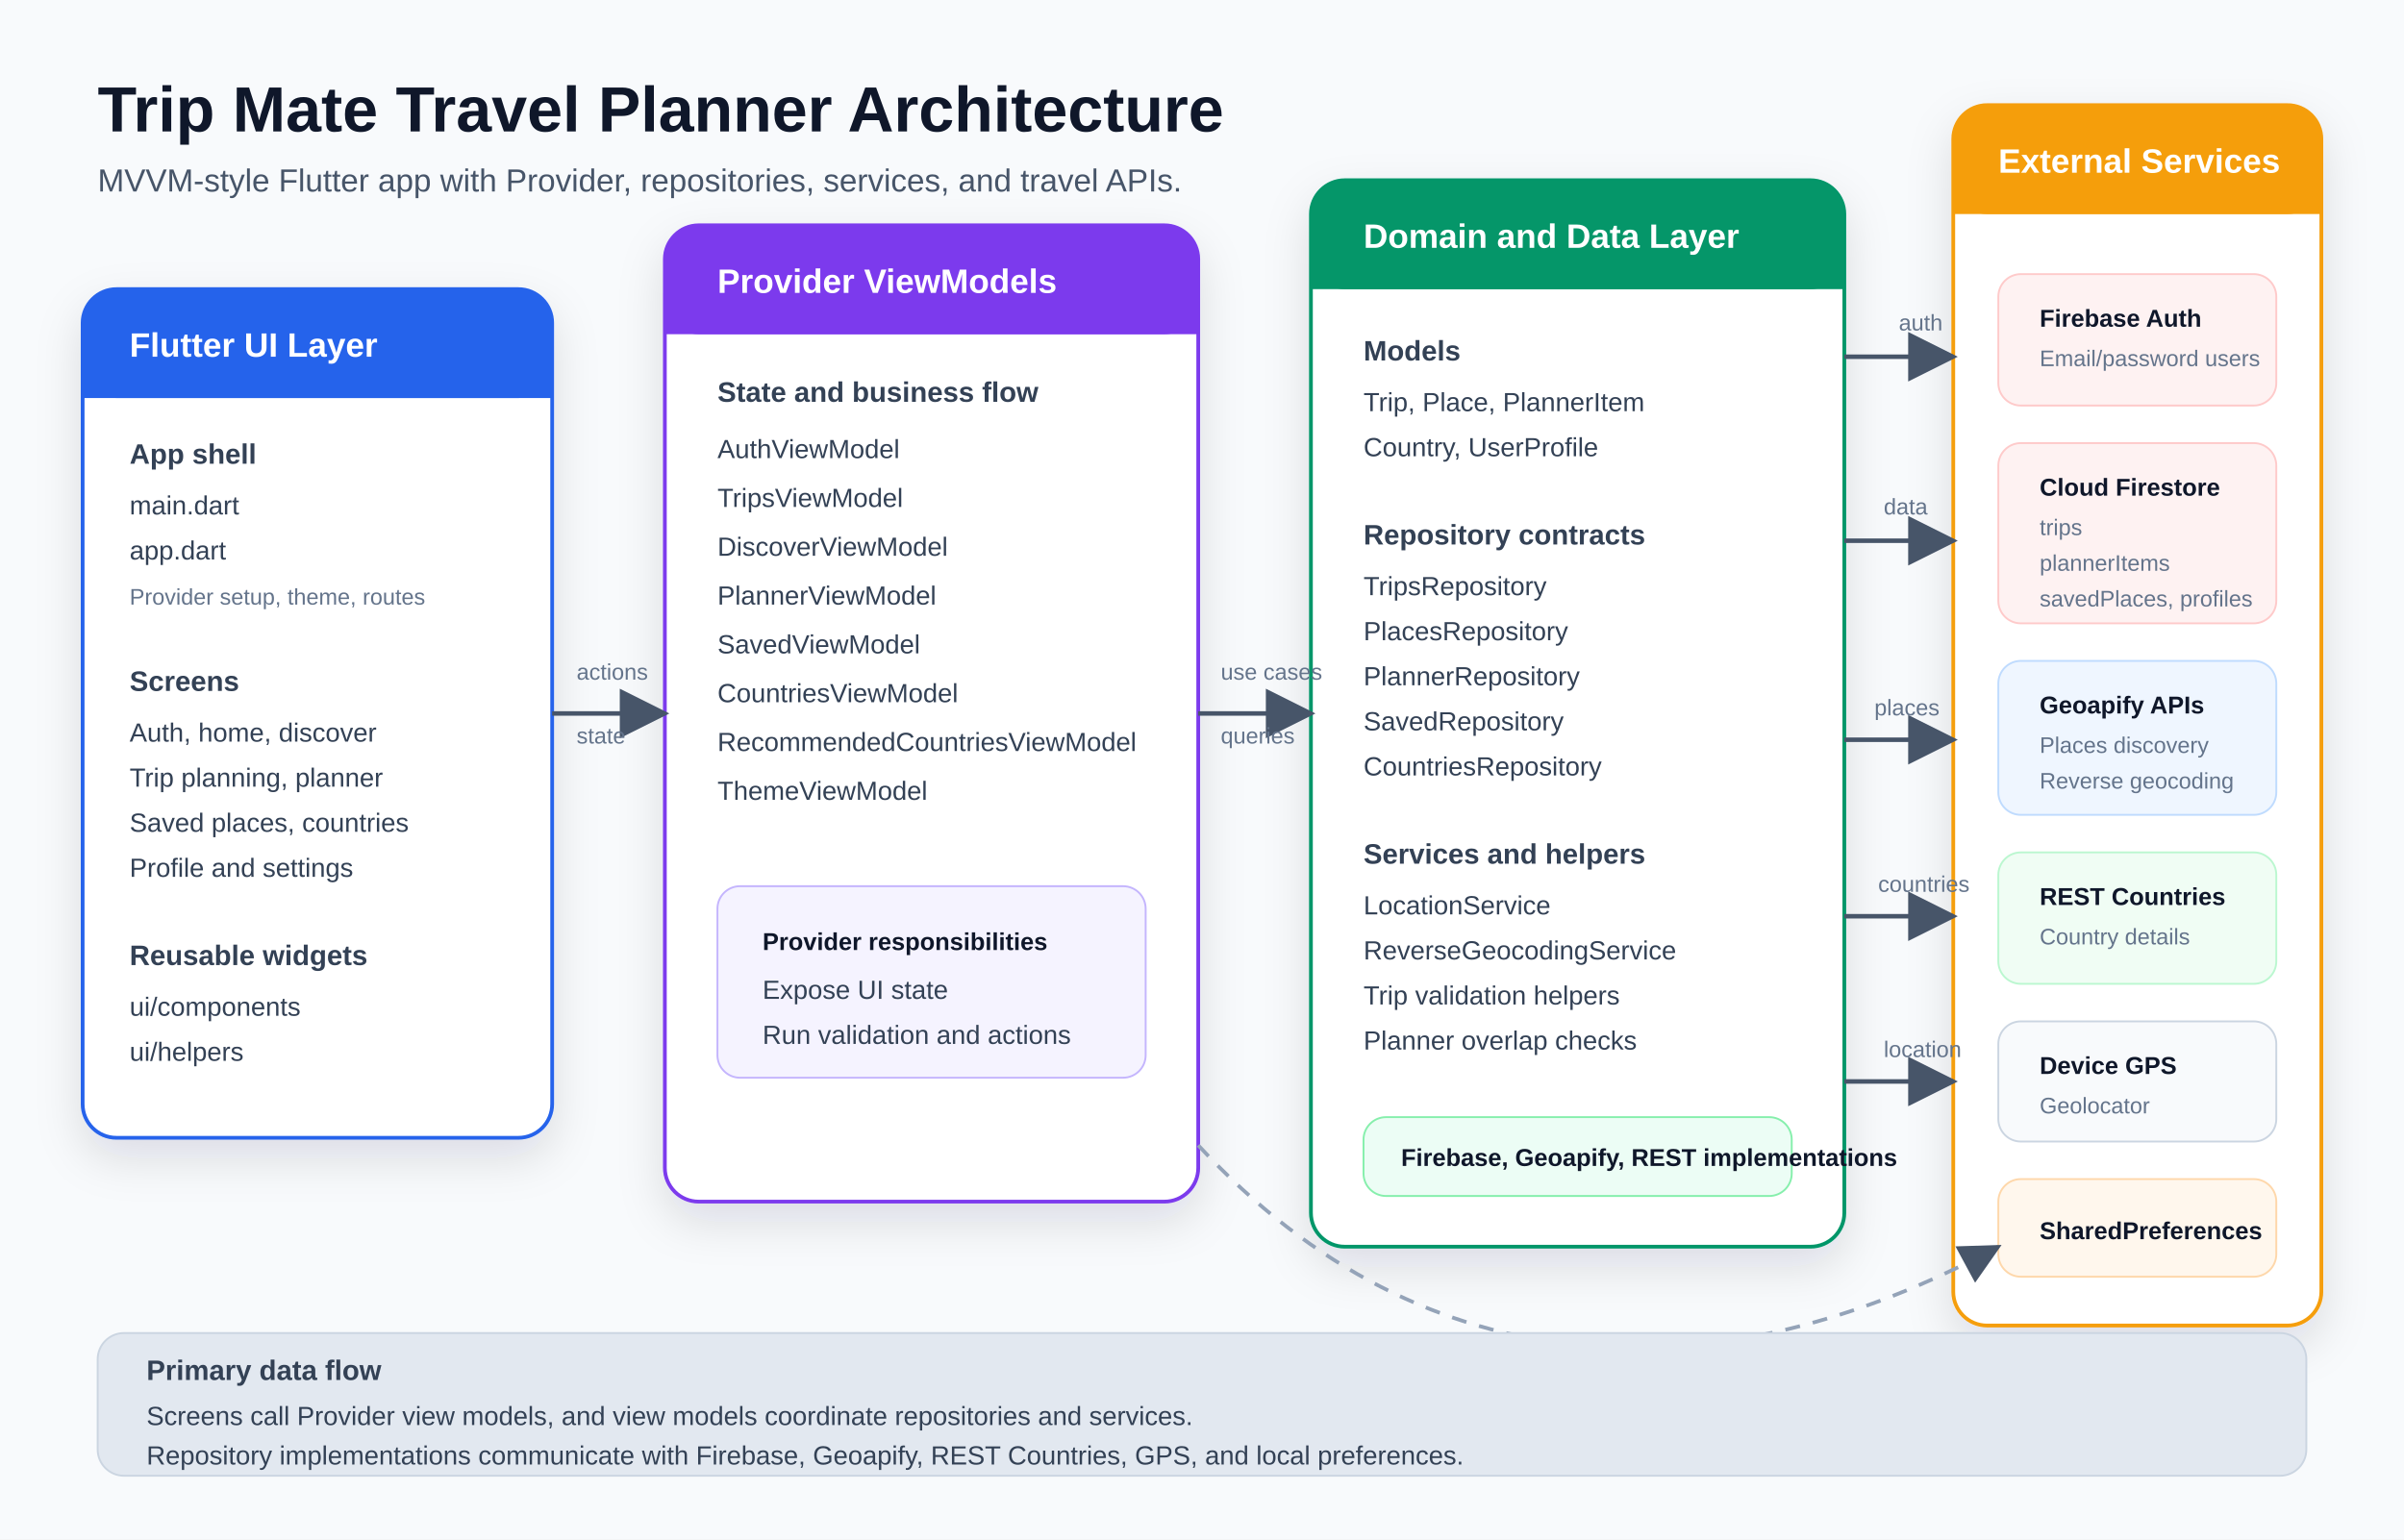
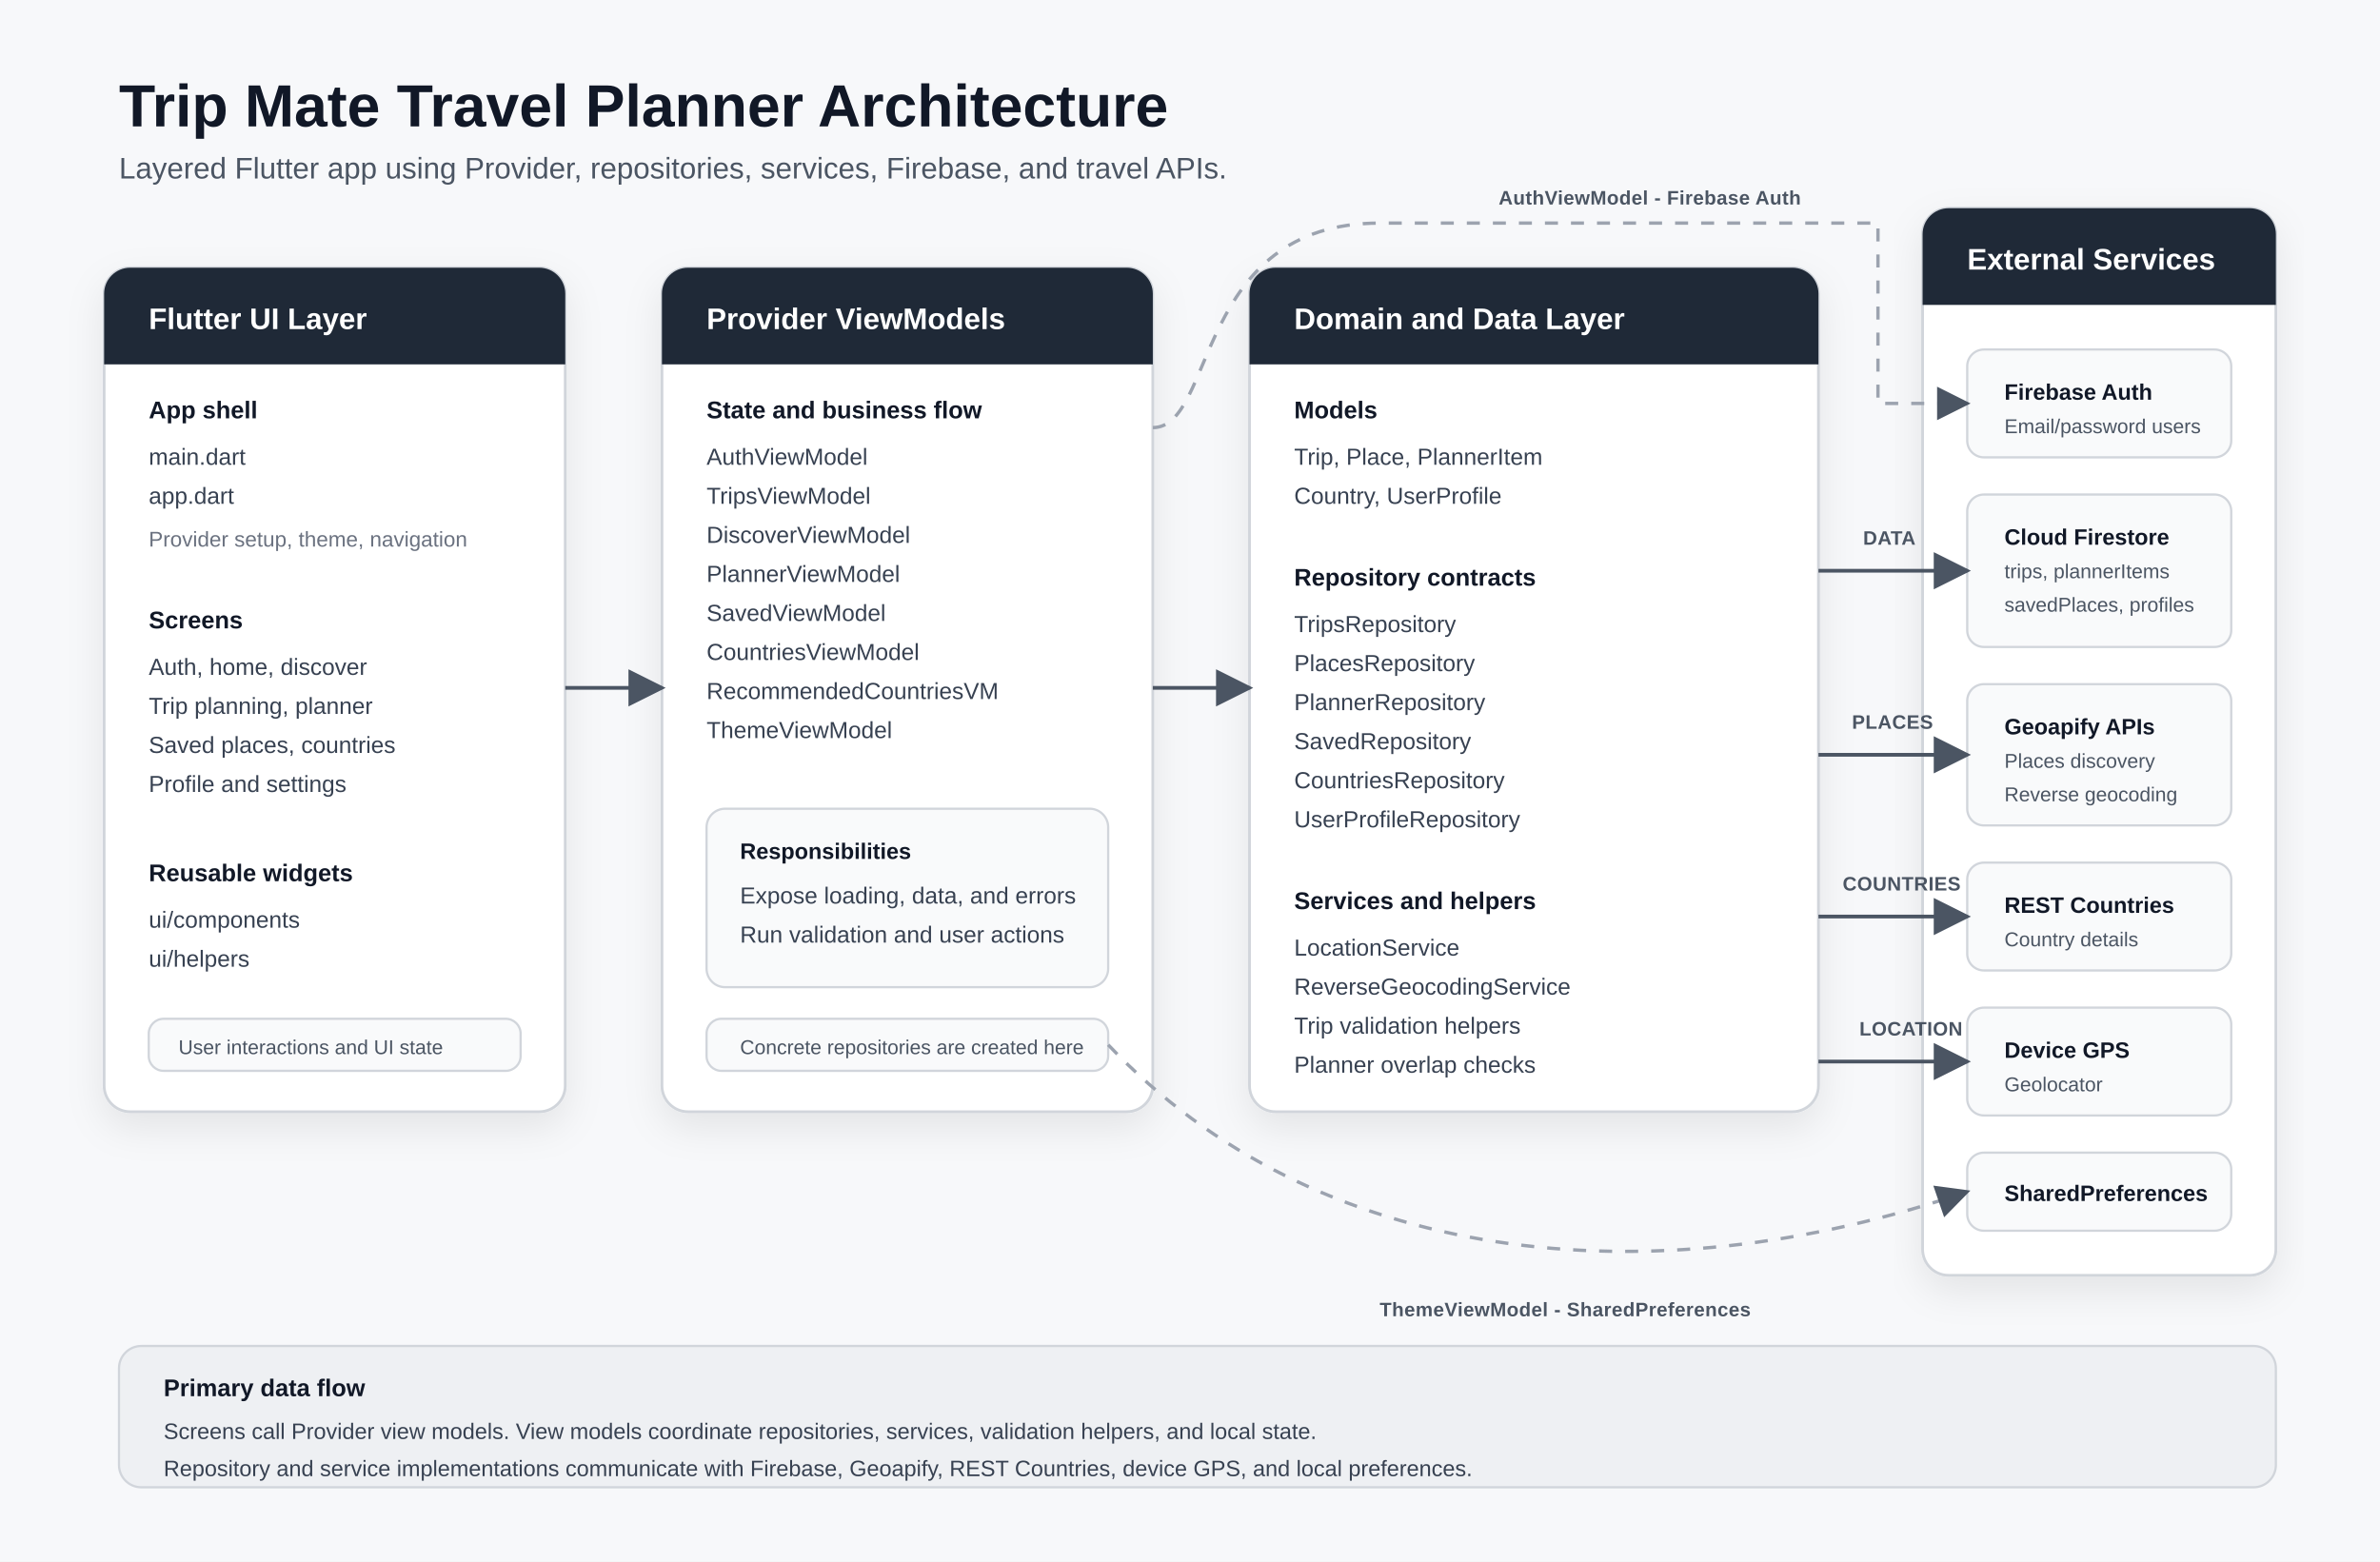
- <svg xmlns="http://www.w3.org/2000/svg" width="1280" height="820" viewBox="0 0 1280 820" fill="none" role="img" aria-labelledby="title desc">
+ <svg xmlns="http://www.w3.org/2000/svg" width="1280" height="840" viewBox="0 0 1280 840" fill="none" role="img" aria-labelledby="title desc">
  <defs>
-     <filter id="shadow" x="-20%" y="-20%" width="140%" height="140%">
-       <feDropShadow dx="0" dy="10" stdDeviation="12" flood-color="#0f172a" flood-opacity="0.12" />
+     <filter id="softShadow" x="-8%" y="-8%" width="116%" height="116%">
+       <feDropShadow dx="0" dy="8" stdDeviation="10" flood-color="#111827" flood-opacity="0.08" />
    </filter>
-     <marker id="arrow" markerWidth="13" markerHeight="13" refX="11" refY="6.5" orient="auto">
-       <path d="M1 1L12 6.5L1 12V1Z" fill="#475569" />
+     <marker id="arrow" markerWidth="12" markerHeight="12" refX="10" refY="6" orient="auto">
+       <path d="M1 1L11 6L1 11V1Z" fill="#4b5563" />
    </marker>
    <style>
-       .bg { fill: #f8fafc; }
-       .title { fill: #0f172a; font: 700 34px Arial, Helvetica, sans-serif; }
-       .subtitle { fill: #475569; font: 400 17px Arial, Helvetica, sans-serif; }
-       .lane { fill: #ffffff; stroke-width: 2; filter: url(#shadow); }
-       .lane-title { fill: #ffffff; font: 700 18px Arial, Helvetica, sans-serif; }
-       .section-label { fill: #334155; font: 700 15px Arial, Helvetica, sans-serif; }
-       .body { fill: #334155; font: 400 14px Arial, Helvetica, sans-serif; }
-       .small { fill: #64748b; font: 400 12px Arial, Helvetica, sans-serif; }
-       .chip-text { fill: #0f172a; font: 700 13px Arial, Helvetica, sans-serif; }
-       .arrow { stroke: #475569; stroke-width: 2.4; marker-end: url(#arrow); }
-       .dashed { stroke: #94a3b8; stroke-width: 2; stroke-dasharray: 8 7; marker-end: url(#arrow); }
+       .bg { fill: #f7f8fa; }
+       .title { fill: #111827; font: 700 32px Arial, Helvetica, sans-serif; }
+       .subtitle { fill: #4b5563; font: 400 16px Arial, Helvetica, sans-serif; }
+       .card { fill: #ffffff; stroke: #d1d5db; stroke-width: 1.5; filter: url(#softShadow); }
+       .header { fill: #1f2937; }
+       .headerText { fill: #ffffff; font: 700 16px Arial, Helvetica, sans-serif; }
+       .section { fill: #111827; font: 700 13px Arial, Helvetica, sans-serif; }
+       .body { fill: #374151; font: 400 12.5px Arial, Helvetica, sans-serif; }
+       .small { fill: #6b7280; font: 400 11.5px Arial, Helvetica, sans-serif; }
+       .chip { fill: #f9fafb; stroke: #d1d5db; stroke-width: 1.2; }
+       .chipTitle { fill: #111827; font: 700 12px Arial, Helvetica, sans-serif; }
+       .chipBody { fill: #4b5563; font: 400 10.8px Arial, Helvetica, sans-serif; }
+       .arrow { stroke: #4b5563; stroke-width: 2; marker-end: url(#arrow); fill: none; }
+       .softArrow { stroke: #9ca3af; stroke-width: 1.8; stroke-dasharray: 7 7; marker-end: url(#arrow); fill: none; }
+       .label { fill: #4b5563; font: 700 10.5px Arial, Helvetica, sans-serif; letter-spacing: 0.2px; }
+       .noteTitle { fill: #111827; font: 700 13px Arial, Helvetica, sans-serif; }
+       .noteText { fill: #374151; font: 400 12px Arial, Helvetica, sans-serif; }
    </style>
  </defs>
-   <rect class="bg" width="1280" height="820" rx="0" />
-   <text class="title" x="52" y="70">Trip Mate Travel Planner Architecture</text>
-   <text class="subtitle" x="52" y="102">MVVM-style Flutter app with Provider, repositories, services, and travel APIs.</text>
-   <rect class="lane" x="44" y="154" width="250" height="452" rx="18" stroke="#2563eb" />
-   <rect x="44" y="154" width="250" height="58" rx="18" fill="#2563eb" />
-   <path d="M44 194H294V212H44V194Z" fill="#2563eb" />
-   <text class="lane-title" x="69" y="190">Flutter UI Layer</text>
-   <text class="section-label" x="69" y="247">App shell</text>
-   <text class="body" x="69" y="274">main.dart</text>
-   <text class="body" x="69" y="298">app.dart</text>
-   <text class="small" x="69" y="322">Provider setup, theme, routes</text>
-   <text class="section-label" x="69" y="368">Screens</text>
-   <text class="body" x="69" y="395">Auth, home, discover</text>
-   <text class="body" x="69" y="419">Trip planning, planner</text>
-   <text class="body" x="69" y="443">Saved places, countries</text>
-   <text class="body" x="69" y="467">Profile and settings</text>
-   <text class="section-label" x="69" y="514">Reusable widgets</text>
-   <text class="body" x="69" y="541">ui/components</text>
-   <text class="body" x="69" y="565">ui/helpers</text>
-   <rect class="lane" x="354" y="120" width="284" height="520" rx="18" stroke="#7c3aed" />
-   <rect x="354" y="120" width="284" height="58" rx="18" fill="#7c3aed" />
-   <path d="M354 160H638V178H354V160Z" fill="#7c3aed" />
-   <text class="lane-title" x="382" y="156">Provider ViewModels</text>
-   <text class="section-label" x="382" y="214">State and business flow</text>
-   <text class="body" x="382" y="244">AuthViewModel</text>
-   <text class="body" x="382" y="270">TripsViewModel</text>
-   <text class="body" x="382" y="296">DiscoverViewModel</text>
-   <text class="body" x="382" y="322">PlannerViewModel</text>
-   <text class="body" x="382" y="348">SavedViewModel</text>
-   <text class="body" x="382" y="374">CountriesViewModel</text>
-   <text class="body" x="382" y="400">RecommendedCountriesViewModel</text>
-   <text class="body" x="382" y="426">ThemeViewModel</text>
-   <rect x="382" y="472" width="228" height="102" rx="12" fill="#f5f3ff" stroke="#c4b5fd" />
-   <text class="chip-text" x="406" y="506">Provider responsibilities</text>
-   <text class="body" x="406" y="532">Expose UI state</text>
-   <text class="body" x="406" y="556">Run validation and actions</text>
-   <rect class="lane" x="698" y="96" width="284" height="568" rx="18" stroke="#059669" />
-   <rect x="698" y="96" width="284" height="58" rx="18" fill="#059669" />
-   <path d="M698 136H982V154H698V136Z" fill="#059669" />
-   <text class="lane-title" x="726" y="132">Domain and Data Layer</text>
-   <text class="section-label" x="726" y="192">Models</text>
-   <text class="body" x="726" y="219">Trip, Place, PlannerItem</text>
-   <text class="body" x="726" y="243">Country, UserProfile</text>
-   <text class="section-label" x="726" y="290">Repository contracts</text>
-   <text class="body" x="726" y="317">TripsRepository</text>
-   <text class="body" x="726" y="341">PlacesRepository</text>
-   <text class="body" x="726" y="365">PlannerRepository</text>
-   <text class="body" x="726" y="389">SavedRepository</text>
-   <text class="body" x="726" y="413">CountriesRepository</text>
-   <text class="section-label" x="726" y="460">Services and helpers</text>
-   <text class="body" x="726" y="487">LocationService</text>
-   <text class="body" x="726" y="511">ReverseGeocodingService</text>
-   <text class="body" x="726" y="535">Trip validation helpers</text>
-   <text class="body" x="726" y="559">Planner overlap checks</text>
-   <rect x="726" y="595" width="228" height="42" rx="12" fill="#ecfdf5" stroke="#86efac" />
-   <text class="chip-text" x="746" y="621">Firebase, Geoapify, REST implementations</text>
-   <rect class="lane" x="1040" y="56" width="196" height="650" rx="18" stroke="#f59e0b" />
-   <rect x="1040" y="56" width="196" height="58" rx="18" fill="#f59e0b" />
-   <path d="M1040 96H1236V114H1040V96Z" fill="#f59e0b" />
-   <text class="lane-title" x="1064" y="92">External Services</text>
-   <rect x="1064" y="146" width="148" height="70" rx="12" fill="#fef2f2" stroke="#fecaca" />
-   <text class="chip-text" x="1086" y="174">Firebase Auth</text>
-   <text class="small" x="1086" y="195">Email/password users</text>
-   <rect x="1064" y="236" width="148" height="96" rx="12" fill="#fef2f2" stroke="#fecaca" />
-   <text class="chip-text" x="1086" y="264">Cloud Firestore</text>
-   <text class="small" x="1086" y="285">trips</text>
-   <text class="small" x="1086" y="304">plannerItems</text>
-   <text class="small" x="1086" y="323">savedPlaces, profiles</text>
-   <rect x="1064" y="352" width="148" height="82" rx="12" fill="#eff6ff" stroke="#bfdbfe" />
-   <text class="chip-text" x="1086" y="380">Geoapify APIs</text>
-   <text class="small" x="1086" y="401">Places discovery</text>
-   <text class="small" x="1086" y="420">Reverse geocoding</text>
-   <rect x="1064" y="454" width="148" height="70" rx="12" fill="#f0fdf4" stroke="#bbf7d0" />
-   <text class="chip-text" x="1086" y="482">REST Countries</text>
-   <text class="small" x="1086" y="503">Country details</text>
-   <rect x="1064" y="544" width="148" height="64" rx="12" fill="#f8fafc" stroke="#cbd5e1" />
-   <text class="chip-text" x="1086" y="572">Device GPS</text>
-   <text class="small" x="1086" y="593">Geolocator</text>
-   <rect x="1064" y="628" width="148" height="52" rx="12" fill="#fff7ed" stroke="#fed7aa" />
-   <text class="chip-text" x="1086" y="660">SharedPreferences</text>
-   <path class="arrow" d="M294 380H354" />
-   <text class="small" x="307" y="362">actions</text>
-   <text class="small" x="307" y="396">state</text>
-   <path class="arrow" d="M638 380H698" />
-   <text class="small" x="650" y="362">use cases</text>
-   <text class="small" x="650" y="396">queries</text>
-   <path class="arrow" d="M982 190H1040" />
-   <path class="arrow" d="M982 288H1040" />
-   <path class="arrow" d="M982 394H1040" />
-   <path class="arrow" d="M982 488H1040" />
-   <path class="arrow" d="M982 576H1040" />
-   <path class="dashed" d="M638 610C760 742 916 744 1064 664" />
-   <text class="small" x="1011" y="176">auth</text>
-   <text class="small" x="1003" y="274">data</text>
-   <text class="small" x="998" y="381">places</text>
-   <text class="small" x="1000" y="475">countries</text>
-   <text class="small" x="1003" y="563">location</text>
-   <text class="small" x="742" y="728">ThemeViewModel stores local display preferences</text>
-   <rect x="52" y="710" width="1176" height="76" rx="14" fill="#e2e8f0" stroke="#cbd5e1" />
-   <text class="section-label" x="78" y="735">Primary data flow</text>
-   <text class="body" x="78" y="759">Screens call Provider view models, and view models coordinate repositories and services.</text>
-   <text class="body" x="78" y="780">Repository implementations communicate with Firebase, Geoapify, REST Countries, GPS, and local preferences.</text>
+   <rect class="bg" width="1280" height="840" />
+   <text class="title" x="64" y="68">Trip Mate Travel Planner Architecture</text>
+   <text class="subtitle" x="64" y="96">Layered Flutter app using Provider, repositories, services, Firebase, and travel APIs.</text>
+   <rect class="card" x="56" y="144" width="248" height="454" rx="14" />
+   <path class="header" d="M56 158C56 150.268 62.268 144 70 144H290C297.732 144 304 150.268 304 158V196H56V158Z" />
+   <text class="headerText" x="80" y="177">Flutter UI Layer</text>
+   <text class="section" x="80" y="225">App shell</text>
+   <text class="body" x="80" y="250">main.dart</text>
+   <text class="body" x="80" y="271">app.dart</text>
+   <text class="small" x="80" y="294">Provider setup, theme, navigation</text>
+   <text class="section" x="80" y="338">Screens</text>
+   <text class="body" x="80" y="363">Auth, home, discover</text>
+   <text class="body" x="80" y="384">Trip planning, planner</text>
+   <text class="body" x="80" y="405">Saved places, countries</text>
+   <text class="body" x="80" y="426">Profile and settings</text>
+   <text class="section" x="80" y="474">Reusable widgets</text>
+   <text class="body" x="80" y="499">ui/components</text>
+   <text class="body" x="80" y="520">ui/helpers</text>
+   <rect class="chip" x="80" y="548" width="200" height="28" rx="8" />
+   <text class="chipBody" x="96" y="567">User interactions and UI state</text>
+   <rect class="card" x="356" y="144" width="264" height="454" rx="14" />
+   <path class="header" d="M356 158C356 150.268 362.268 144 370 144H606C613.732 144 620 150.268 620 158V196H356V158Z" />
+   <text class="headerText" x="380" y="177">Provider ViewModels</text>
+   <text class="section" x="380" y="225">State and business flow</text>
+   <text class="body" x="380" y="250">AuthViewModel</text>
+   <text class="body" x="380" y="271">TripsViewModel</text>
+   <text class="body" x="380" y="292">DiscoverViewModel</text>
+   <text class="body" x="380" y="313">PlannerViewModel</text>
+   <text class="body" x="380" y="334">SavedViewModel</text>
+   <text class="body" x="380" y="355">CountriesViewModel</text>
+   <text class="body" x="380" y="376">RecommendedCountriesVM</text>
+   <text class="body" x="380" y="397">ThemeViewModel</text>
+   <rect class="chip" x="380" y="435" width="216" height="96" rx="10" />
+   <text class="chipTitle" x="398" y="462">Responsibilities</text>
+   <text class="body" x="398" y="486">Expose loading, data, and errors</text>
+   <text class="body" x="398" y="507">Run validation and user actions</text>
+   <rect class="chip" x="380" y="548" width="216" height="28" rx="8" />
+   <text class="chipBody" x="398" y="567">Concrete repositories are created here</text>
+   <rect class="card" x="672" y="144" width="306" height="454" rx="14" />
+   <path class="header" d="M672 158C672 150.268 678.268 144 686 144H964C971.732 144 978 150.268 978 158V196H672V158Z" />
+   <text class="headerText" x="696" y="177">Domain and Data Layer</text>
+   <text class="section" x="696" y="225">Models</text>
+   <text class="body" x="696" y="250">Trip, Place, PlannerItem</text>
+   <text class="body" x="696" y="271">Country, UserProfile</text>
+   <text class="section" x="696" y="315">Repository contracts</text>
+   <text class="body" x="696" y="340">TripsRepository</text>
+   <text class="body" x="696" y="361">PlacesRepository</text>
+   <text class="body" x="696" y="382">PlannerRepository</text>
+   <text class="body" x="696" y="403">SavedRepository</text>
+   <text class="body" x="696" y="424">CountriesRepository</text>
+   <text class="body" x="696" y="445">UserProfileRepository</text>
+   <text class="section" x="696" y="489">Services and helpers</text>
+   <text class="body" x="696" y="514">LocationService</text>
+   <text class="body" x="696" y="535">ReverseGeocodingService</text>
+   <text class="body" x="696" y="556">Trip validation helpers</text>
+   <text class="body" x="696" y="577">Planner overlap checks</text>
+   <rect class="card" x="1034" y="112" width="190" height="574" rx="14" />
+   <path class="header" d="M1034 126C1034 118.268 1040.268 112 1048 112H1210C1217.732 112 1224 118.268 1224 126V164H1034V126Z" />
+   <text class="headerText" x="1058" y="145">External Services</text>
+   <rect class="chip" x="1058" y="188" width="142" height="58" rx="9" />
+   <text class="chipTitle" x="1078" y="215">Firebase Auth</text>
+   <text class="chipBody" x="1078" y="233">Email/password users</text>
+   <rect class="chip" x="1058" y="266" width="142" height="82" rx="9" />
+   <text class="chipTitle" x="1078" y="293">Cloud Firestore</text>
+   <text class="chipBody" x="1078" y="311">trips, plannerItems</text>
+   <text class="chipBody" x="1078" y="329">savedPlaces, profiles</text>
+   <rect class="chip" x="1058" y="368" width="142" height="76" rx="9" />
+   <text class="chipTitle" x="1078" y="395">Geoapify APIs</text>
+   <text class="chipBody" x="1078" y="413">Places discovery</text>
+   <text class="chipBody" x="1078" y="431">Reverse geocoding</text>
+   <rect class="chip" x="1058" y="464" width="142" height="58" rx="9" />
+   <text class="chipTitle" x="1078" y="491">REST Countries</text>
+   <text class="chipBody" x="1078" y="509">Country details</text>
+   <rect class="chip" x="1058" y="542" width="142" height="58" rx="9" />
+   <text class="chipTitle" x="1078" y="569">Device GPS</text>
+   <text class="chipBody" x="1078" y="587">Geolocator</text>
+   <rect class="chip" x="1058" y="620" width="142" height="42" rx="9" />
+   <text class="chipTitle" x="1078" y="646">SharedPreferences</text>
+   <path class="arrow" d="M304 370H356" />
+   <path class="arrow" d="M620 370H672" />
+   <path class="softArrow" d="M620 230C654 230 642 120 742 120H1010V217H1058" />
+   <text class="label" x="806" y="110">AuthViewModel - Firebase Auth</text>
+   <path class="arrow" d="M978 307H1058" />
+   <text class="label" x="1002" y="293">DATA</text>
+   <path class="arrow" d="M978 406H1058" />
+   <text class="label" x="996" y="392">PLACES</text>
+   <path class="arrow" d="M978 493H1058" />
+   <text class="label" x="991" y="479">COUNTRIES</text>
+   <path class="arrow" d="M978 571H1058" />
+   <text class="label" x="1000" y="557">LOCATION</text>
+   <path class="softArrow" d="M596 562C708 680 886 700 1058 641" />
+   <text class="label" x="742" y="708">ThemeViewModel - SharedPreferences</text>
+   <rect x="64" y="724" width="1160" height="76" rx="12" fill="#eef0f3" stroke="#d1d5db" stroke-width="1.2" />
+   <text class="noteTitle" x="88" y="751">Primary data flow</text>
+   <text class="noteText" x="88" y="774">Screens call Provider view models. View models coordinate repositories, services, validation helpers, and local state.</text>
+   <text class="noteText" x="88" y="794">Repository and service implementations communicate with Firebase, Geoapify, REST Countries, device GPS, and local preferences.</text>
</svg>
